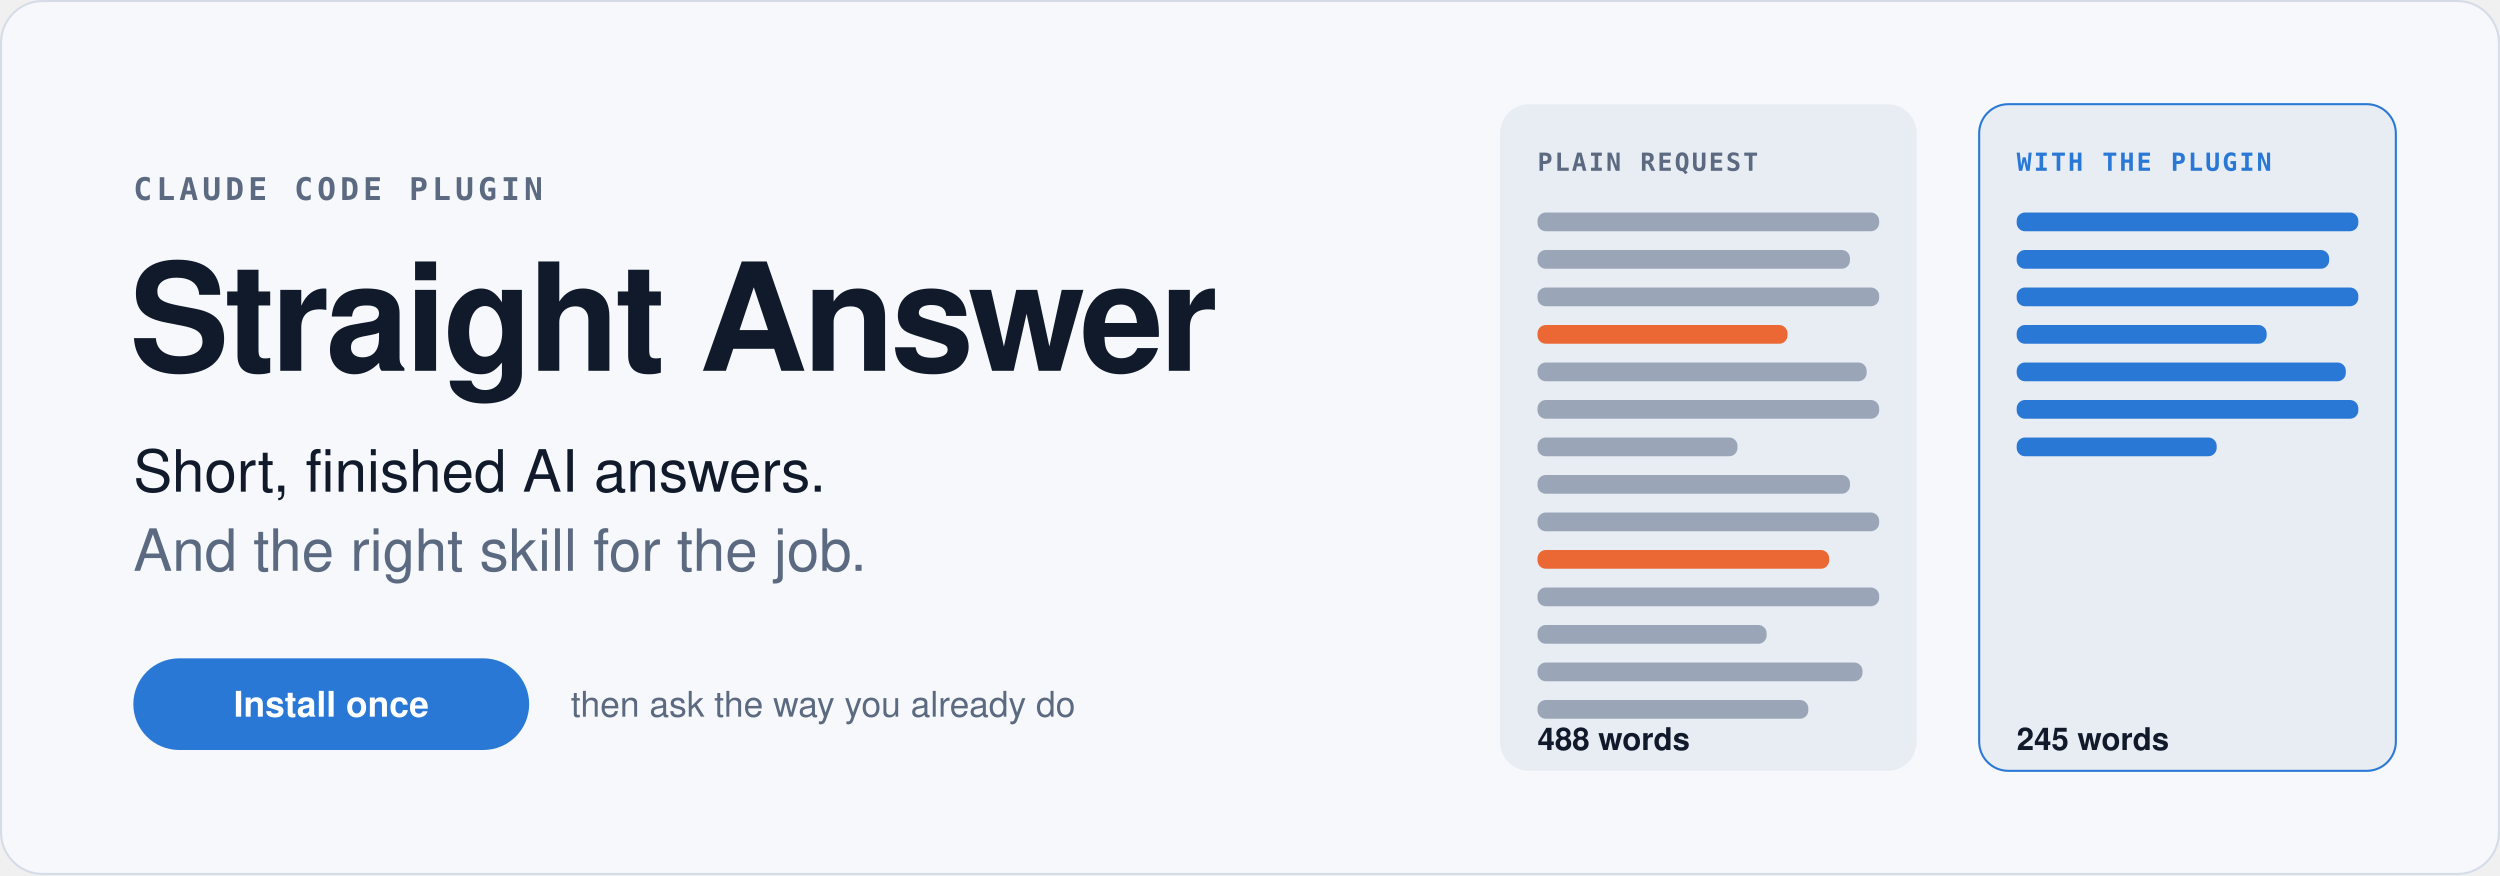
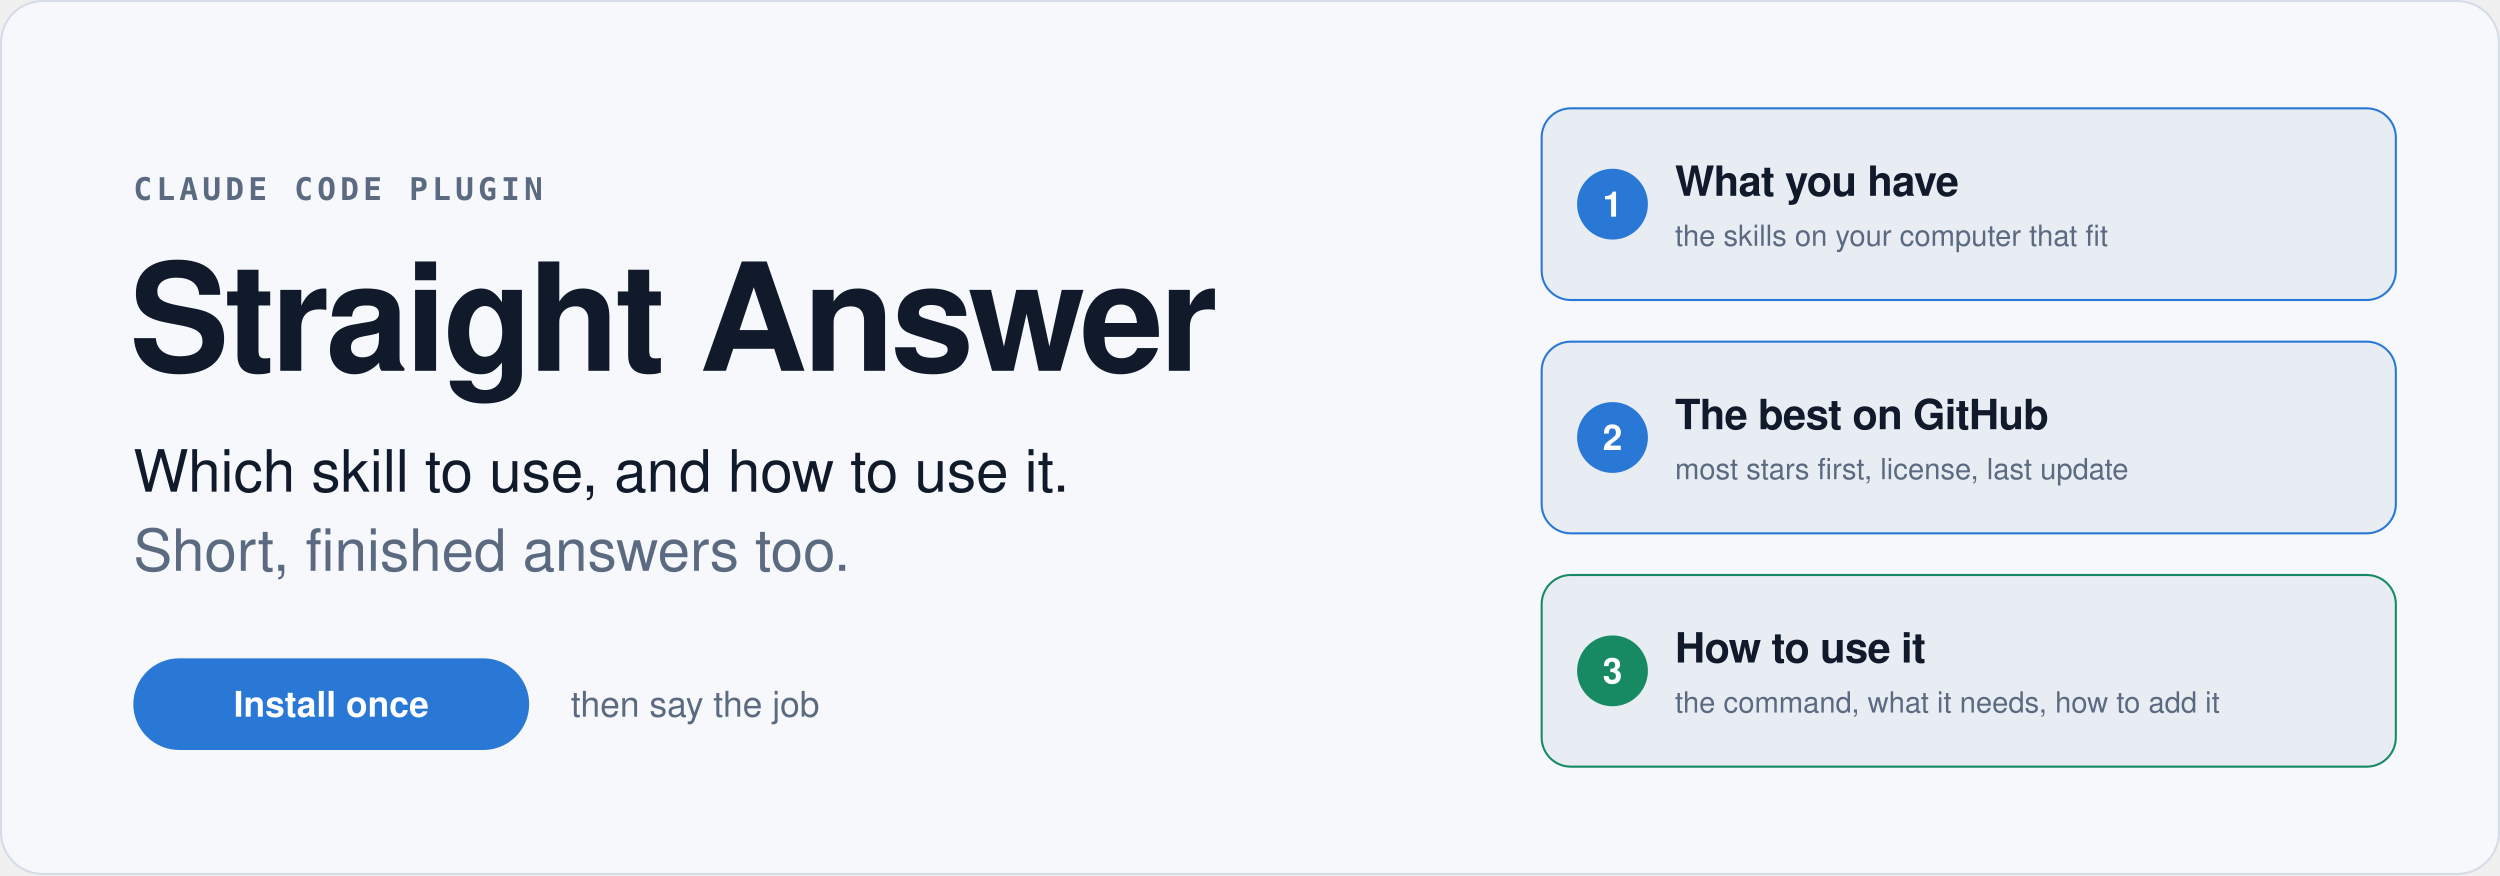
<svg xmlns="http://www.w3.org/2000/svg" viewBox="0 0 1200 420" width="1200" height="420" role="img">
  <rect x="0.5" y="0.5" width="1199" height="419" rx="20" fill="#F6F8FB" stroke="#D5DCE8" stroke-width="1" />
  <text x="64" y="96" font-family="ui-monospace,SFMono-Regular,Menlo,Consolas,monospace" font-size="15" font-weight="600" fill="#5B6A80" text-anchor="start" letter-spacing="2">CLAUDE CODE PLUGIN</text>
  <text x="62" y="178" font-family="-apple-system,BlinkMacSystemFont,'Segoe UI',Helvetica,Arial,sans-serif" font-size="72" font-weight="800" fill="#101A2B" text-anchor="start" letter-spacing="-2">Straight Answer</text>
-   <text x="64" y="236" font-family="-apple-system,BlinkMacSystemFont,'Segoe UI',Helvetica,Arial,sans-serif" font-size="28" font-weight="500" fill="#101A2B" text-anchor="start" letter-spacing="0">Short, finished AI answers.</text>
-   <text x="64" y="274" font-family="-apple-system,BlinkMacSystemFont,'Segoe UI',Helvetica,Arial,sans-serif" font-size="28" font-weight="500" fill="#5B6A80" text-anchor="start" letter-spacing="0">And the right skill for the job.</text>
+   <text x="64" y="236" font-family="-apple-system,BlinkMacSystemFont,'Segoe UI',Helvetica,Arial,sans-serif" font-size="28" font-weight="500" fill="#101A2B" text-anchor="start" letter-spacing="0">Which skill to use, and how to use it.</text>
+   <text x="64" y="274" font-family="-apple-system,BlinkMacSystemFont,'Segoe UI',Helvetica,Arial,sans-serif" font-size="28" font-weight="500" fill="#5B6A80" text-anchor="start" letter-spacing="0">Short, finished answers too.</text>
  <rect x="64" y="316" width="190" height="44" rx="22" fill="#2A78D6" />
  <text x="159" y="344" font-family="-apple-system,BlinkMacSystemFont,'Segoe UI',Helvetica,Arial,sans-serif" font-size="17" font-weight="700" fill="#FFFFFF" text-anchor="middle" letter-spacing="0">Install once</text>
-   <text x="274" y="344" font-family="-apple-system,BlinkMacSystemFont,'Segoe UI',Helvetica,Arial,sans-serif" font-size="17" font-weight="500" fill="#5B6A80" text-anchor="start" letter-spacing="0">then ask the way you already do</text>
-   <rect x="720" y="50" width="200" height="320" rx="14" fill="#E8EDF4" />
-   <text x="738" y="82" font-family="ui-monospace,SFMono-Regular,Menlo,Consolas,monospace" font-size="12" font-weight="600" fill="#5B6A80" text-anchor="start" letter-spacing="1">PLAIN REQUEST</text>
-   <rect x="738" y="102" width="164" height="9" rx="4" fill="#9AA6B8" />
-   <rect x="738" y="120" width="150" height="9" rx="4" fill="#9AA6B8" />
-   <rect x="738" y="138" width="164" height="9" rx="4" fill="#9AA6B8" />
-   <rect x="738" y="156" width="120" height="9" rx="4" fill="#EB6834" />
-   <rect x="738" y="174" width="158" height="9" rx="4" fill="#9AA6B8" />
-   <rect x="738" y="192" width="164" height="9" rx="4" fill="#9AA6B8" />
-   <rect x="738" y="210" width="96" height="9" rx="4" fill="#9AA6B8" />
-   <rect x="738" y="228" width="150" height="9" rx="4" fill="#9AA6B8" />
-   <rect x="738" y="246" width="164" height="9" rx="4" fill="#9AA6B8" />
-   <rect x="738" y="264" width="140" height="9" rx="4" fill="#EB6834" />
-   <rect x="738" y="282" width="164" height="9" rx="4" fill="#9AA6B8" />
-   <rect x="738" y="300" width="110" height="9" rx="4" fill="#9AA6B8" />
-   <rect x="738" y="318" width="156" height="9" rx="4" fill="#9AA6B8" />
-   <rect x="738" y="336" width="130" height="9" rx="4" fill="#9AA6B8" />
-   <text x="738" y="360" font-family="-apple-system,BlinkMacSystemFont,'Segoe UI',Helvetica,Arial,sans-serif" font-size="15" font-weight="700" fill="#101A2B" text-anchor="start" letter-spacing="0">488 words</text>
-   <rect x="950" y="50" width="200" height="320" rx="14" fill="#E8EDF4" stroke="#2A78D6" stroke-width="1" />
-   <text x="968" y="82" font-family="ui-monospace,SFMono-Regular,Menlo,Consolas,monospace" font-size="12" font-weight="600" fill="#2A78D6" text-anchor="start" letter-spacing="1">WITH THE PLUGIN</text>
-   <rect x="968" y="102" width="164" height="9" rx="4" fill="#2A78D6" />
-   <rect x="968" y="120" width="150" height="9" rx="4" fill="#2A78D6" />
-   <rect x="968" y="138" width="164" height="9" rx="4" fill="#2A78D6" />
-   <rect x="968" y="156" width="120" height="9" rx="4" fill="#2A78D6" />
-   <rect x="968" y="174" width="158" height="9" rx="4" fill="#2A78D6" />
-   <rect x="968" y="192" width="164" height="9" rx="4" fill="#2A78D6" />
-   <rect x="968" y="210" width="96" height="9" rx="4" fill="#2A78D6" />
-   <text x="968" y="360" font-family="-apple-system,BlinkMacSystemFont,'Segoe UI',Helvetica,Arial,sans-serif" font-size="15" font-weight="700" fill="#101A2B" text-anchor="start" letter-spacing="0">245 words</text>
+   <text x="274" y="344" font-family="-apple-system,BlinkMacSystemFont,'Segoe UI',Helvetica,Arial,sans-serif" font-size="17" font-weight="500" fill="#5B6A80" text-anchor="start" letter-spacing="0">then say the job</text>
+   <rect x="740" y="52" width="410" height="92" rx="14" fill="#E8EDF4" stroke="#2A78D6" stroke-width="1" />
+   <circle cx="774" cy="98" r="17" fill="#2A78D6" />
+   <text x="774" y="104" font-family="-apple-system,BlinkMacSystemFont,'Segoe UI',Helvetica,Arial,sans-serif" font-size="17" font-weight="800" fill="#FFFFFF" text-anchor="middle" letter-spacing="0">1</text>
+   <text x="804" y="94" font-family="-apple-system,BlinkMacSystemFont,'Segoe UI',Helvetica,Arial,sans-serif" font-size="20" font-weight="800" fill="#101A2B" text-anchor="start" letter-spacing="-0.3">What you have</text>
+   <text x="804" y="118" font-family="-apple-system,BlinkMacSystemFont,'Segoe UI',Helvetica,Arial,sans-serif" font-size="14" font-weight="400" fill="#5B6A80" text-anchor="start" letter-spacing="0">the skills on your computer that fit</text>
+   <rect x="740" y="164" width="410" height="92" rx="14" fill="#E8EDF4" stroke="#2A78D6" stroke-width="1" />
+   <circle cx="774" cy="210" r="17" fill="#2A78D6" />
+   <text x="774" y="216" font-family="-apple-system,BlinkMacSystemFont,'Segoe UI',Helvetica,Arial,sans-serif" font-size="17" font-weight="800" fill="#FFFFFF" text-anchor="middle" letter-spacing="0">2</text>
+   <text x="804" y="206" font-family="-apple-system,BlinkMacSystemFont,'Segoe UI',Helvetica,Arial,sans-serif" font-size="20" font-weight="800" fill="#101A2B" text-anchor="start" letter-spacing="-0.3">The best on GitHub</text>
+   <text x="804" y="230" font-family="-apple-system,BlinkMacSystemFont,'Segoe UI',Helvetica,Arial,sans-serif" font-size="14" font-weight="400" fill="#5B6A80" text-anchor="start" letter-spacing="0">most stars first, license, last update</text>
+   <rect x="740" y="276" width="410" height="92" rx="14" fill="#E8EDF4" stroke="#178A63" stroke-width="1" />
+   <circle cx="774" cy="322" r="17" fill="#178A63" />
+   <text x="774" y="328" font-family="-apple-system,BlinkMacSystemFont,'Segoe UI',Helvetica,Arial,sans-serif" font-size="17" font-weight="800" fill="#FFFFFF" text-anchor="middle" letter-spacing="0">3</text>
+   <text x="804" y="318" font-family="-apple-system,BlinkMacSystemFont,'Segoe UI',Helvetica,Arial,sans-serif" font-size="20" font-weight="800" fill="#101A2B" text-anchor="start" letter-spacing="-0.3">How to use it</text>
+   <text x="804" y="342" font-family="-apple-system,BlinkMacSystemFont,'Segoe UI',Helvetica,Arial,sans-serif" font-size="14" font-weight="400" fill="#5B6A80" text-anchor="start" letter-spacing="0">the command, what it needs, how to add it</text>
</svg>
